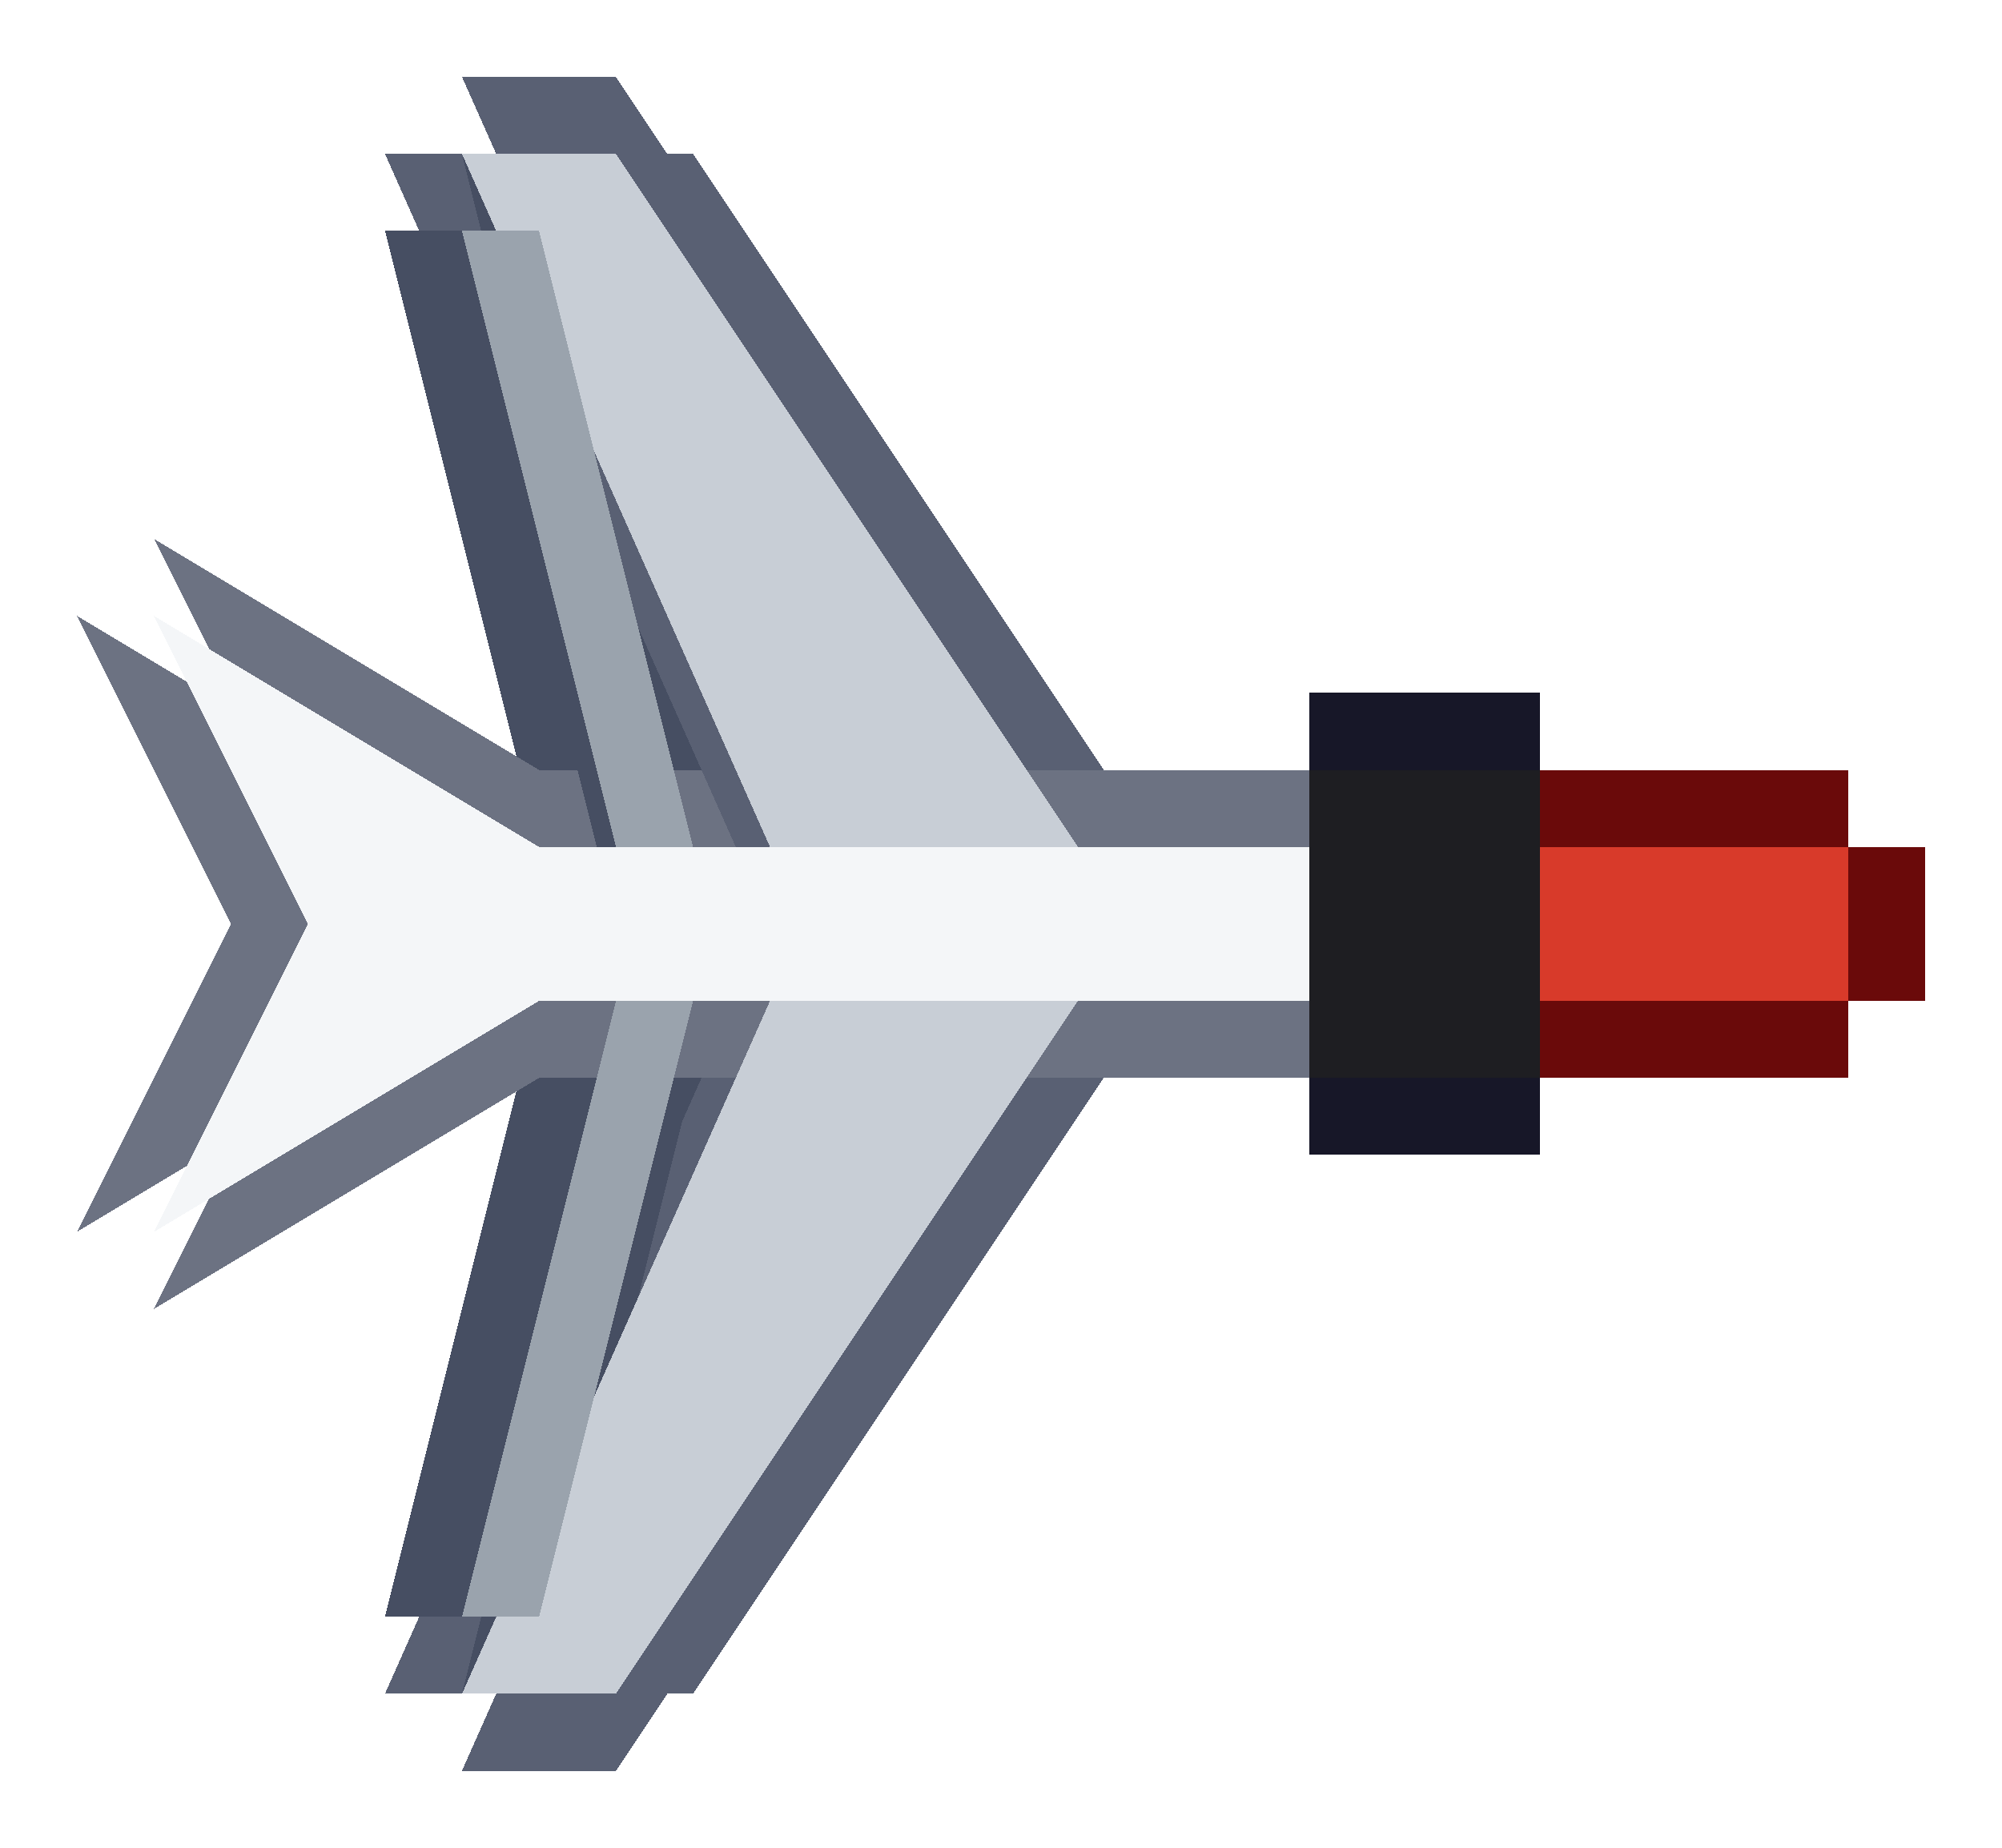
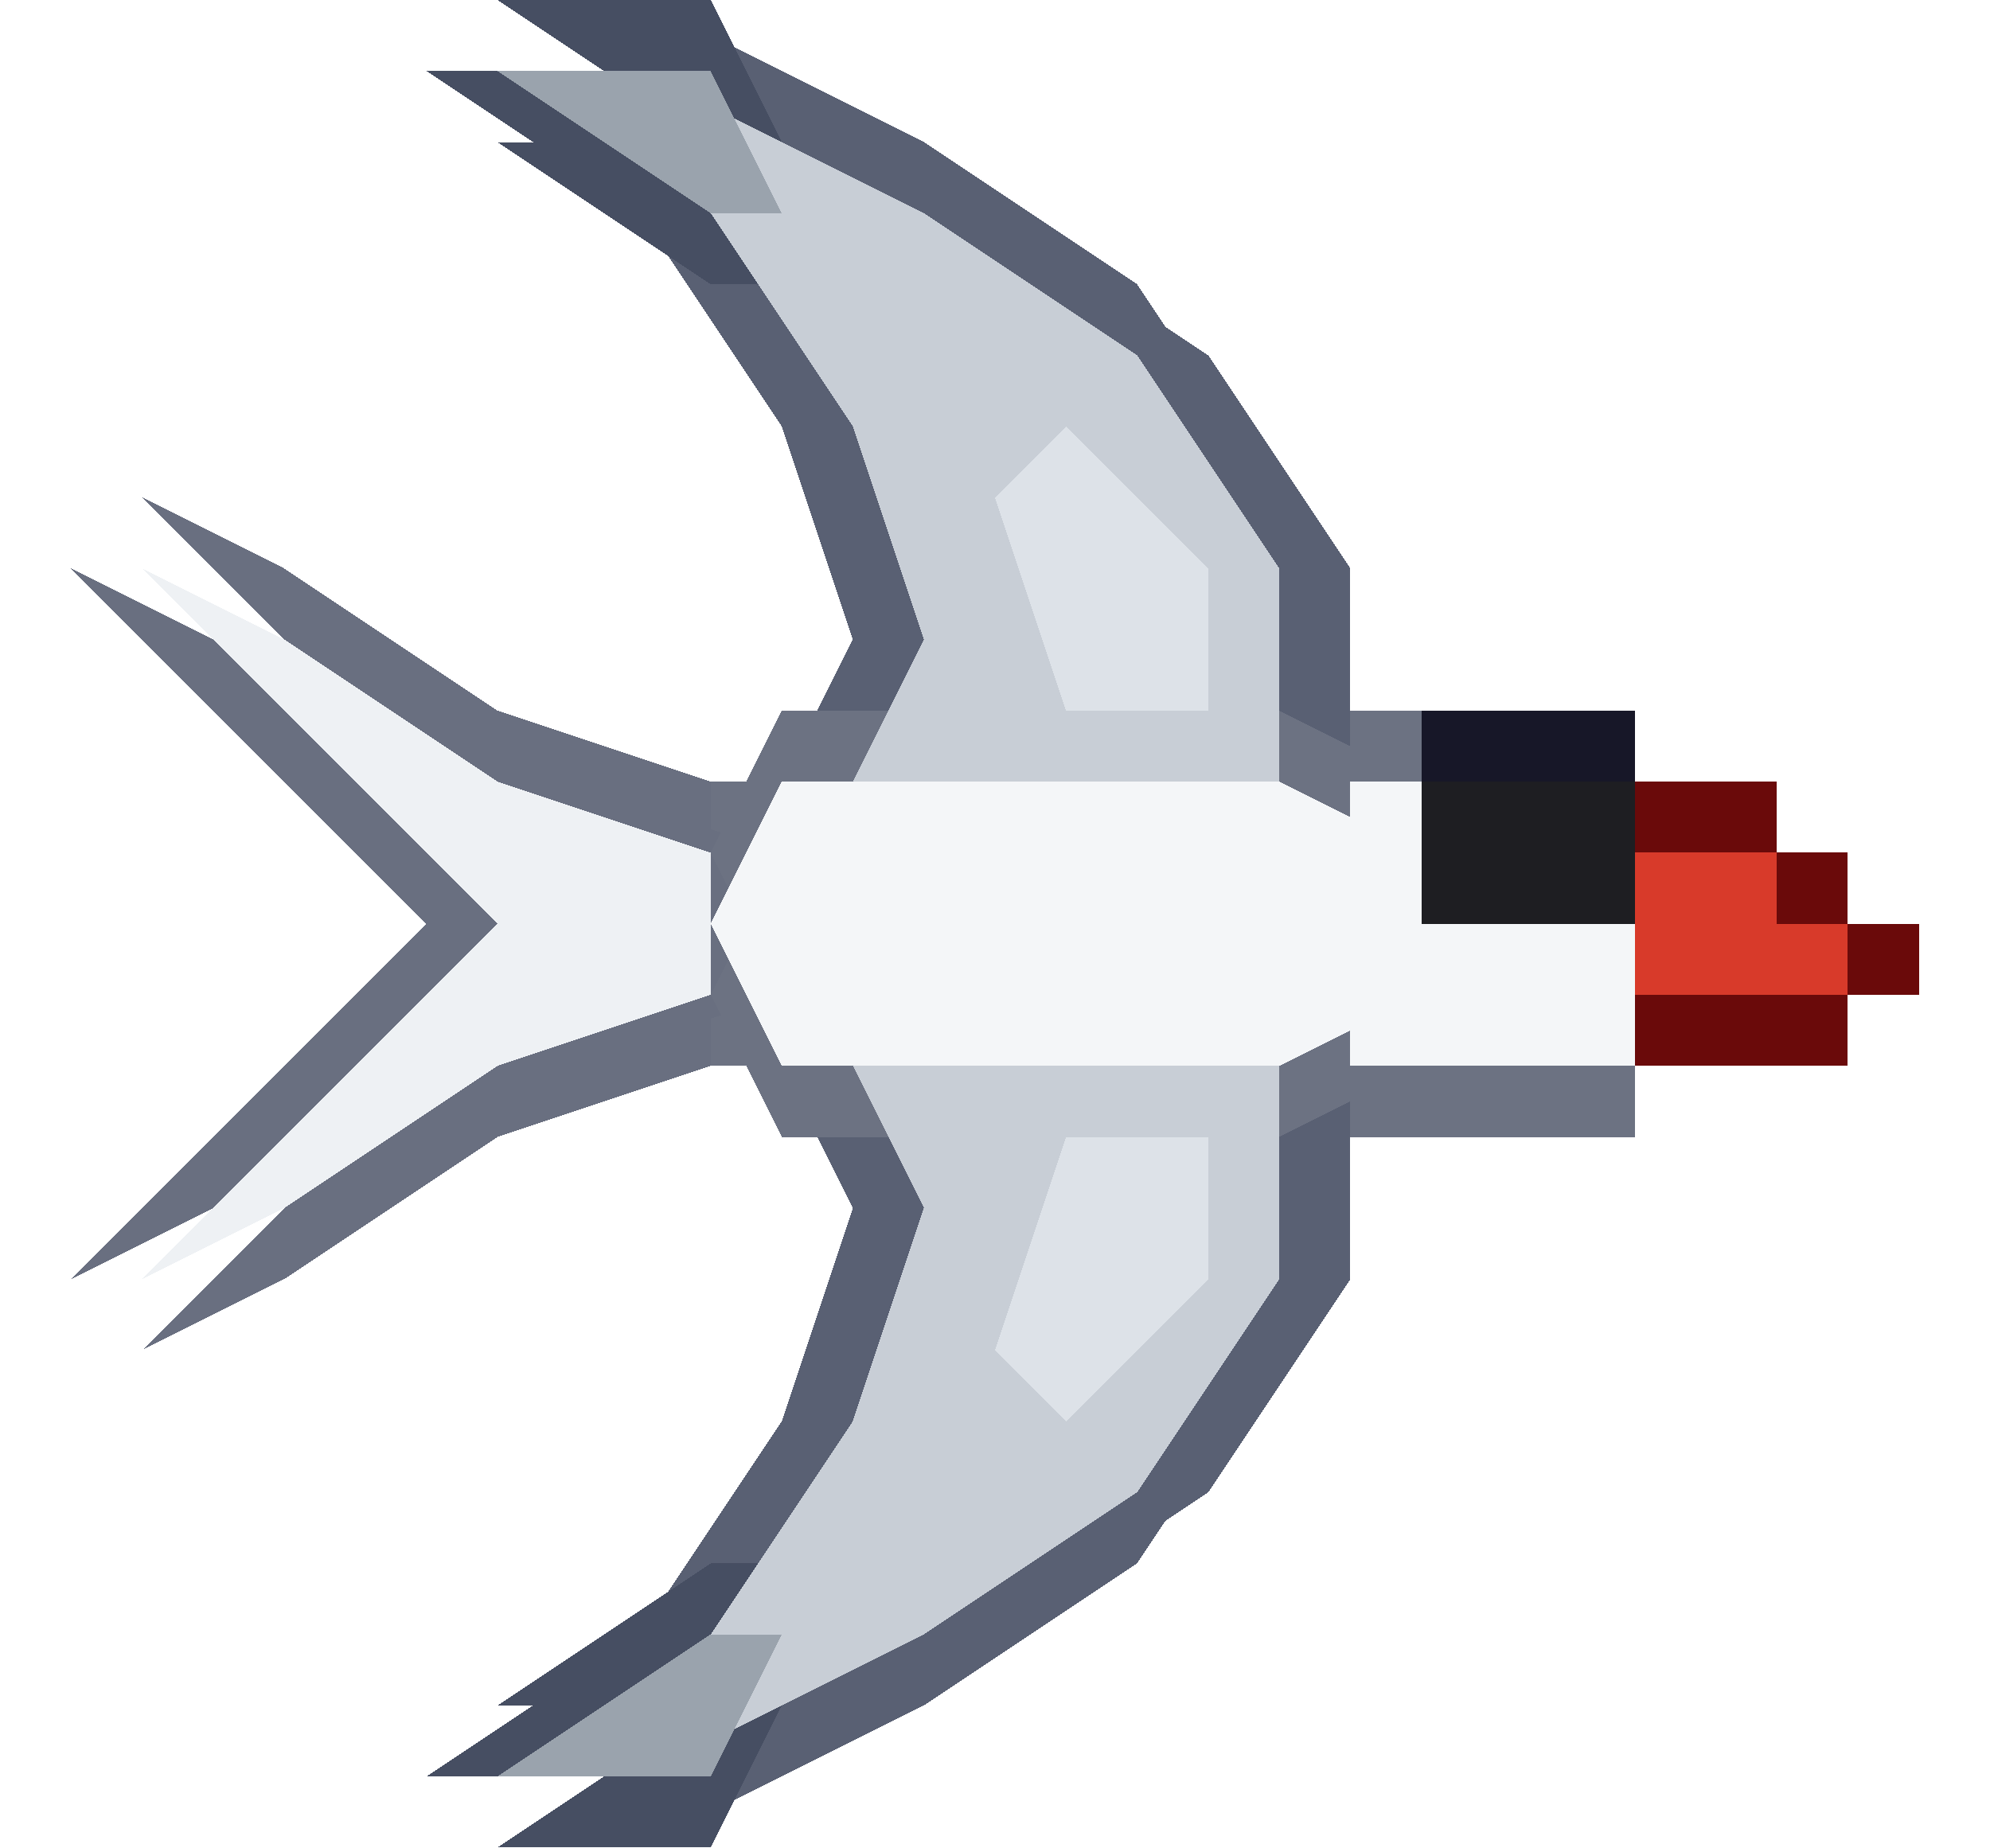
- <svg xmlns="http://www.w3.org/2000/svg" width="26" height="24" viewBox="-1 -1 26 24" shape-rendering="crispEdges">
+ <svg xmlns="http://www.w3.org/2000/svg" width="28" height="26" viewBox="-1 -1 28 26" shape-rendering="crispEdges">
  <g id="outline">
    <g transform="translate(-1 0)">
-       <polygon points="13,10 7,1 5,1 9,10" fill="#596073" />
-       <polygon points="13,12 7,21 5,21 9,12" fill="#596073" />
-       <polygon points="8,10 6,2 5,2 7,10" fill="#464e62" />
-       <polygon points="8,12 6,20 5,20 7,12" fill="#464e62" />
-       <rect x="6" y="10" width="11" height="2" fill="#6c7282" />
-       <polygon points="6,10 1,7 3,11 1,15 6,12" fill="#6c7282" />
-       <rect x="16" y="9" width="3" height="4" fill="#171728" />
-       <rect x="19" y="10" width="4" height="2" fill="#6a0a0a" />
+       <g id="art">
+         <polygon points="17,10 17,7 15,4 12,2 8,0 6,0 9,2 11,5 12,8 11,10" fill="#596073" />
+         <polygon points="17,14 17,17 15,20 12,22 8,24 6,24 9,22 11,19 12,16 11,14" fill="#596073" />
+         <polygon points="16,9 16,7 14,5 13,6 14,9" fill="#62687b" />
+         <polygon points="16,15 16,17 14,19 13,18 14,15" fill="#62687b" />
+         <polygon points="6,0 9,0 10,2 9,2" fill="#464e62" />
+         <polygon points="6,24 9,24 10,22 9,22" fill="#464e62" />
+         <polygon points="10,10 17,10 19,11 19,13 17,14 10,14 9,12" fill="#6c7282" />
+         <polygon points="9,11 6,10 3,8 1,7 4,10 6,12 4,14 1,17 3,16 6,14 9,13" fill="#696f80" />
+         <rect x="18" y="10" width="4" height="4" fill="#6c7282" />
+         <rect x="19" y="10" width="3" height="2" fill="#171728" />
+         <rect x="22" y="11" width="2" height="2" fill="#6a0a0a" />
+         <rect x="24" y="12" width="1" height="1" fill="#6a0a0a" />
+       </g>
    </g>
    <g transform="translate(1 0)">
-       <polygon points="13,10 7,1 5,1 9,10" fill="#596073" />
-       <polygon points="13,12 7,21 5,21 9,12" fill="#596073" />
-       <polygon points="8,10 6,2 5,2 7,10" fill="#464e62" />
-       <polygon points="8,12 6,20 5,20 7,12" fill="#464e62" />
-       <rect x="6" y="10" width="11" height="2" fill="#6c7282" />
-       <polygon points="6,10 1,7 3,11 1,15 6,12" fill="#6c7282" />
-       <rect x="16" y="9" width="3" height="4" fill="#171728" />
-       <rect x="19" y="10" width="4" height="2" fill="#6a0a0a" />
+       <g id="art">
+         <polygon points="17,10 17,7 15,4 12,2 8,0 6,0 9,2 11,5 12,8 11,10" fill="#596073" />
+         <polygon points="17,14 17,17 15,20 12,22 8,24 6,24 9,22 11,19 12,16 11,14" fill="#596073" />
+         <polygon points="16,9 16,7 14,5 13,6 14,9" fill="#62687b" />
+         <polygon points="16,15 16,17 14,19 13,18 14,15" fill="#62687b" />
+         <polygon points="6,0 9,0 10,2 9,2" fill="#464e62" />
+         <polygon points="6,24 9,24 10,22 9,22" fill="#464e62" />
+         <polygon points="10,10 17,10 19,11 19,13 17,14 10,14 9,12" fill="#6c7282" />
+         <polygon points="9,11 6,10 3,8 1,7 4,10 6,12 4,14 1,17 3,16 6,14 9,13" fill="#696f80" />
+         <rect x="18" y="10" width="4" height="4" fill="#6c7282" />
+         <rect x="19" y="10" width="3" height="2" fill="#171728" />
+         <rect x="22" y="11" width="2" height="2" fill="#6a0a0a" />
+         <rect x="24" y="12" width="1" height="1" fill="#6a0a0a" />
+       </g>
    </g>
    <g transform="translate(0 -1)">
-       <polygon points="13,10 7,1 5,1 9,10" fill="#596073" />
-       <polygon points="13,12 7,21 5,21 9,12" fill="#596073" />
-       <polygon points="8,10 6,2 5,2 7,10" fill="#464e62" />
-       <polygon points="8,12 6,20 5,20 7,12" fill="#464e62" />
-       <rect x="6" y="10" width="11" height="2" fill="#6c7282" />
-       <polygon points="6,10 1,7 3,11 1,15 6,12" fill="#6c7282" />
-       <rect x="16" y="9" width="3" height="4" fill="#171728" />
-       <rect x="19" y="10" width="4" height="2" fill="#6a0a0a" />
+       <g id="art">
+         <polygon points="17,10 17,7 15,4 12,2 8,0 6,0 9,2 11,5 12,8 11,10" fill="#596073" />
+         <polygon points="17,14 17,17 15,20 12,22 8,24 6,24 9,22 11,19 12,16 11,14" fill="#596073" />
+         <polygon points="16,9 16,7 14,5 13,6 14,9" fill="#62687b" />
+         <polygon points="16,15 16,17 14,19 13,18 14,15" fill="#62687b" />
+         <polygon points="6,0 9,0 10,2 9,2" fill="#464e62" />
+         <polygon points="6,24 9,24 10,22 9,22" fill="#464e62" />
+         <polygon points="10,10 17,10 19,11 19,13 17,14 10,14 9,12" fill="#6c7282" />
+         <polygon points="9,11 6,10 3,8 1,7 4,10 6,12 4,14 1,17 3,16 6,14 9,13" fill="#696f80" />
+         <rect x="18" y="10" width="4" height="4" fill="#6c7282" />
+         <rect x="19" y="10" width="3" height="2" fill="#171728" />
+         <rect x="22" y="11" width="2" height="2" fill="#6a0a0a" />
+         <rect x="24" y="12" width="1" height="1" fill="#6a0a0a" />
+       </g>
    </g>
    <g transform="translate(0 1)">
-       <polygon points="13,10 7,1 5,1 9,10" fill="#596073" />
-       <polygon points="13,12 7,21 5,21 9,12" fill="#596073" />
-       <polygon points="8,10 6,2 5,2 7,10" fill="#464e62" />
-       <polygon points="8,12 6,20 5,20 7,12" fill="#464e62" />
-       <rect x="6" y="10" width="11" height="2" fill="#6c7282" />
-       <polygon points="6,10 1,7 3,11 1,15 6,12" fill="#6c7282" />
-       <rect x="16" y="9" width="3" height="4" fill="#171728" />
-       <rect x="19" y="10" width="4" height="2" fill="#6a0a0a" />
+       <g id="art">
+         <polygon points="17,10 17,7 15,4 12,2 8,0 6,0 9,2 11,5 12,8 11,10" fill="#596073" />
+         <polygon points="17,14 17,17 15,20 12,22 8,24 6,24 9,22 11,19 12,16 11,14" fill="#596073" />
+         <polygon points="16,9 16,7 14,5 13,6 14,9" fill="#62687b" />
+         <polygon points="16,15 16,17 14,19 13,18 14,15" fill="#62687b" />
+         <polygon points="6,0 9,0 10,2 9,2" fill="#464e62" />
+         <polygon points="6,24 9,24 10,22 9,22" fill="#464e62" />
+         <polygon points="10,10 17,10 19,11 19,13 17,14 10,14 9,12" fill="#6c7282" />
+         <polygon points="9,11 6,10 3,8 1,7 4,10 6,12 4,14 1,17 3,16 6,14 9,13" fill="#696f80" />
+         <rect x="18" y="10" width="4" height="4" fill="#6c7282" />
+         <rect x="19" y="10" width="3" height="2" fill="#171728" />
+         <rect x="22" y="11" width="2" height="2" fill="#6a0a0a" />
+         <rect x="24" y="12" width="1" height="1" fill="#6a0a0a" />
+       </g>
    </g>
  </g>
-   <g id="art" data-size="24 22" data-box="0 0 24 22">
-     <polygon points="13,10 7,1 5,1 9,10" fill="#c8ced6" />
-     <polygon points="13,12 7,21 5,21 9,12" fill="#c8ced6" />
-     <polygon points="8,10 6,2 5,2 7,10" fill="#9aa3ad" />
-     <polygon points="8,12 6,20 5,20 7,12" fill="#9aa3ad" />
-     <rect x="6" y="10" width="11" height="2" fill="#f4f6f8" />
-     <polygon points="6,10 1,7 3,11 1,15 6,12" fill="#f4f6f8" />
-     <rect x="16" y="9" width="3" height="4" fill="#1e1e22" />
-     <rect x="19" y="10" width="4" height="2" fill="#d83a2a" />
+   <g id="art" data-size="26 24" data-box="0 0 26 24">
+     <g id="art">
+       <polygon points="17,10 17,7 15,4 12,2 8,0 6,0 9,2 11,5 12,8 11,10" fill="#c8ced6" />
+       <polygon points="17,14 17,17 15,20 12,22 8,24 6,24 9,22 11,19 12,16 11,14" fill="#c8ced6" />
+       <polygon points="16,9 16,7 14,5 13,6 14,9" fill="#dde2e8" />
+       <polygon points="16,15 16,17 14,19 13,18 14,15" fill="#dde2e8" />
+       <polygon points="6,0 9,0 10,2 9,2" fill="#9aa3ad" />
+       <polygon points="6,24 9,24 10,22 9,22" fill="#9aa3ad" />
+       <polygon points="10,10 17,10 19,11 19,13 17,14 10,14 9,12" fill="#f4f6f8" />
+       <polygon points="9,11 6,10 3,8 1,7 4,10 6,12 4,14 1,17 3,16 6,14 9,13" fill="#eef1f4" />
+       <rect x="18" y="10" width="4" height="4" fill="#f4f6f8" />
+       <rect x="19" y="10" width="3" height="2" fill="#1e1e22" />
+       <rect x="22" y="11" width="2" height="2" fill="#d83a2a" />
+       <rect x="24" y="12" width="1" height="1" fill="#d83a2a" />
+     </g>
  </g>
</svg>
